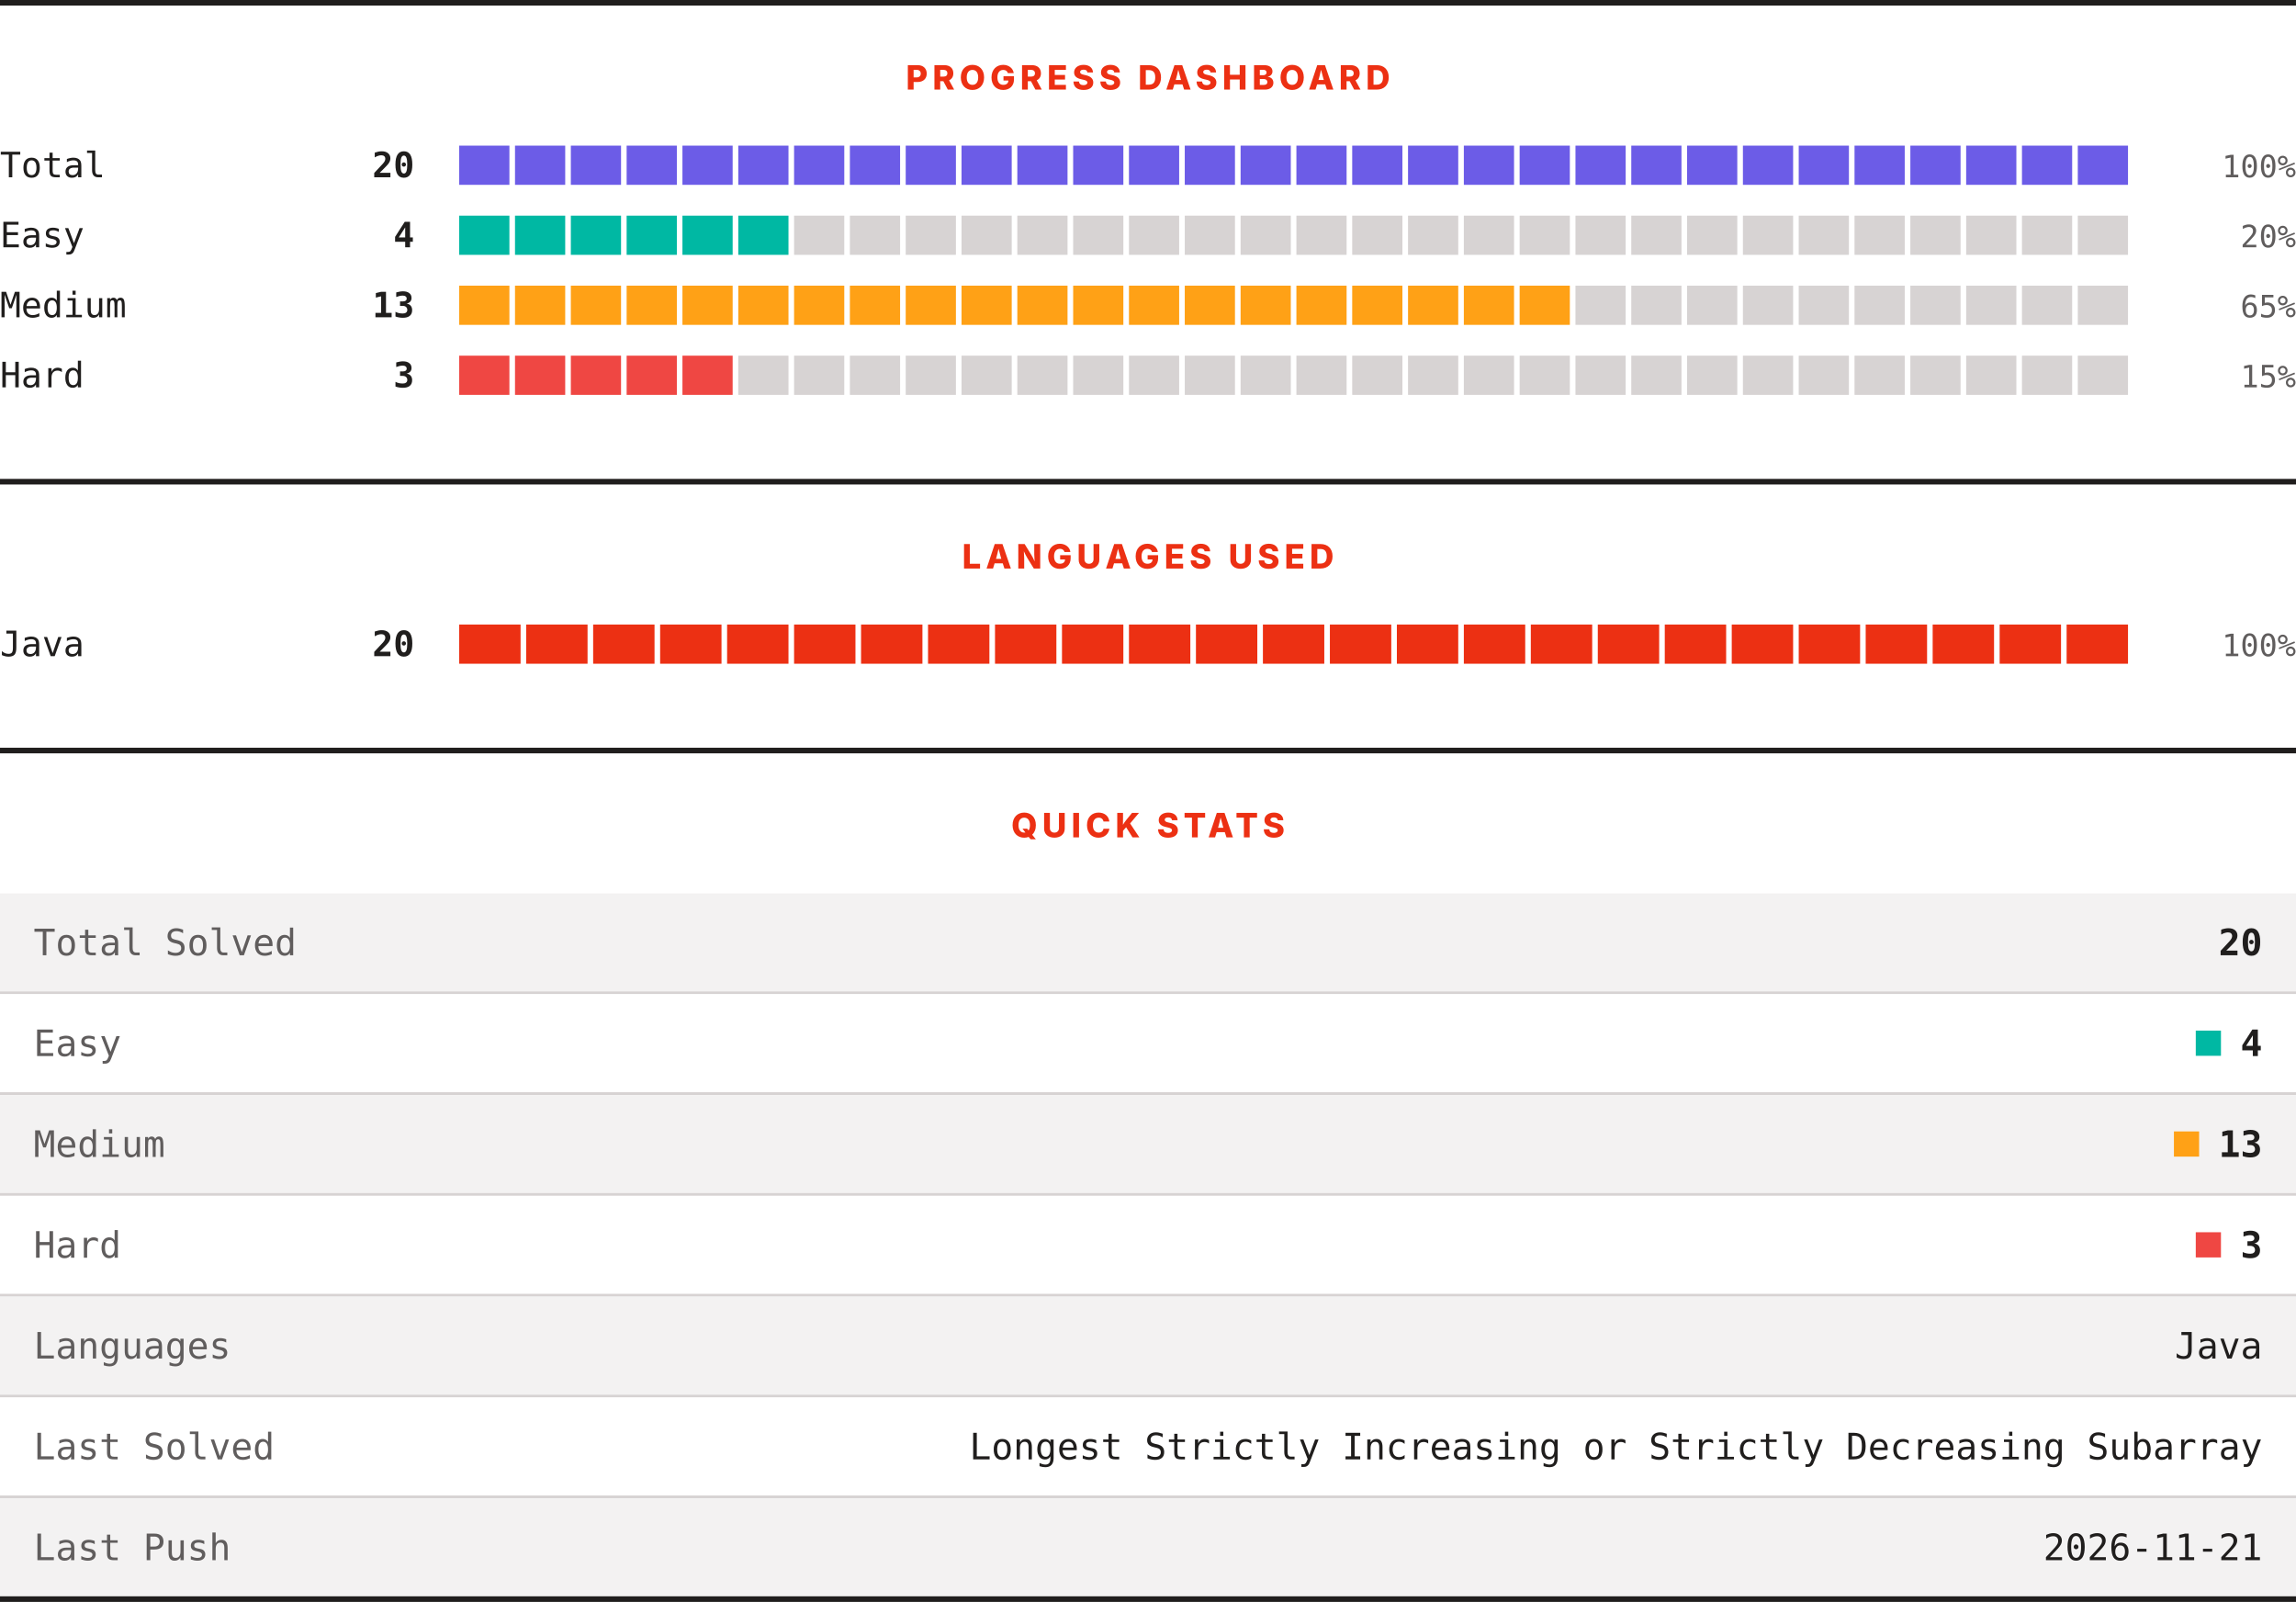
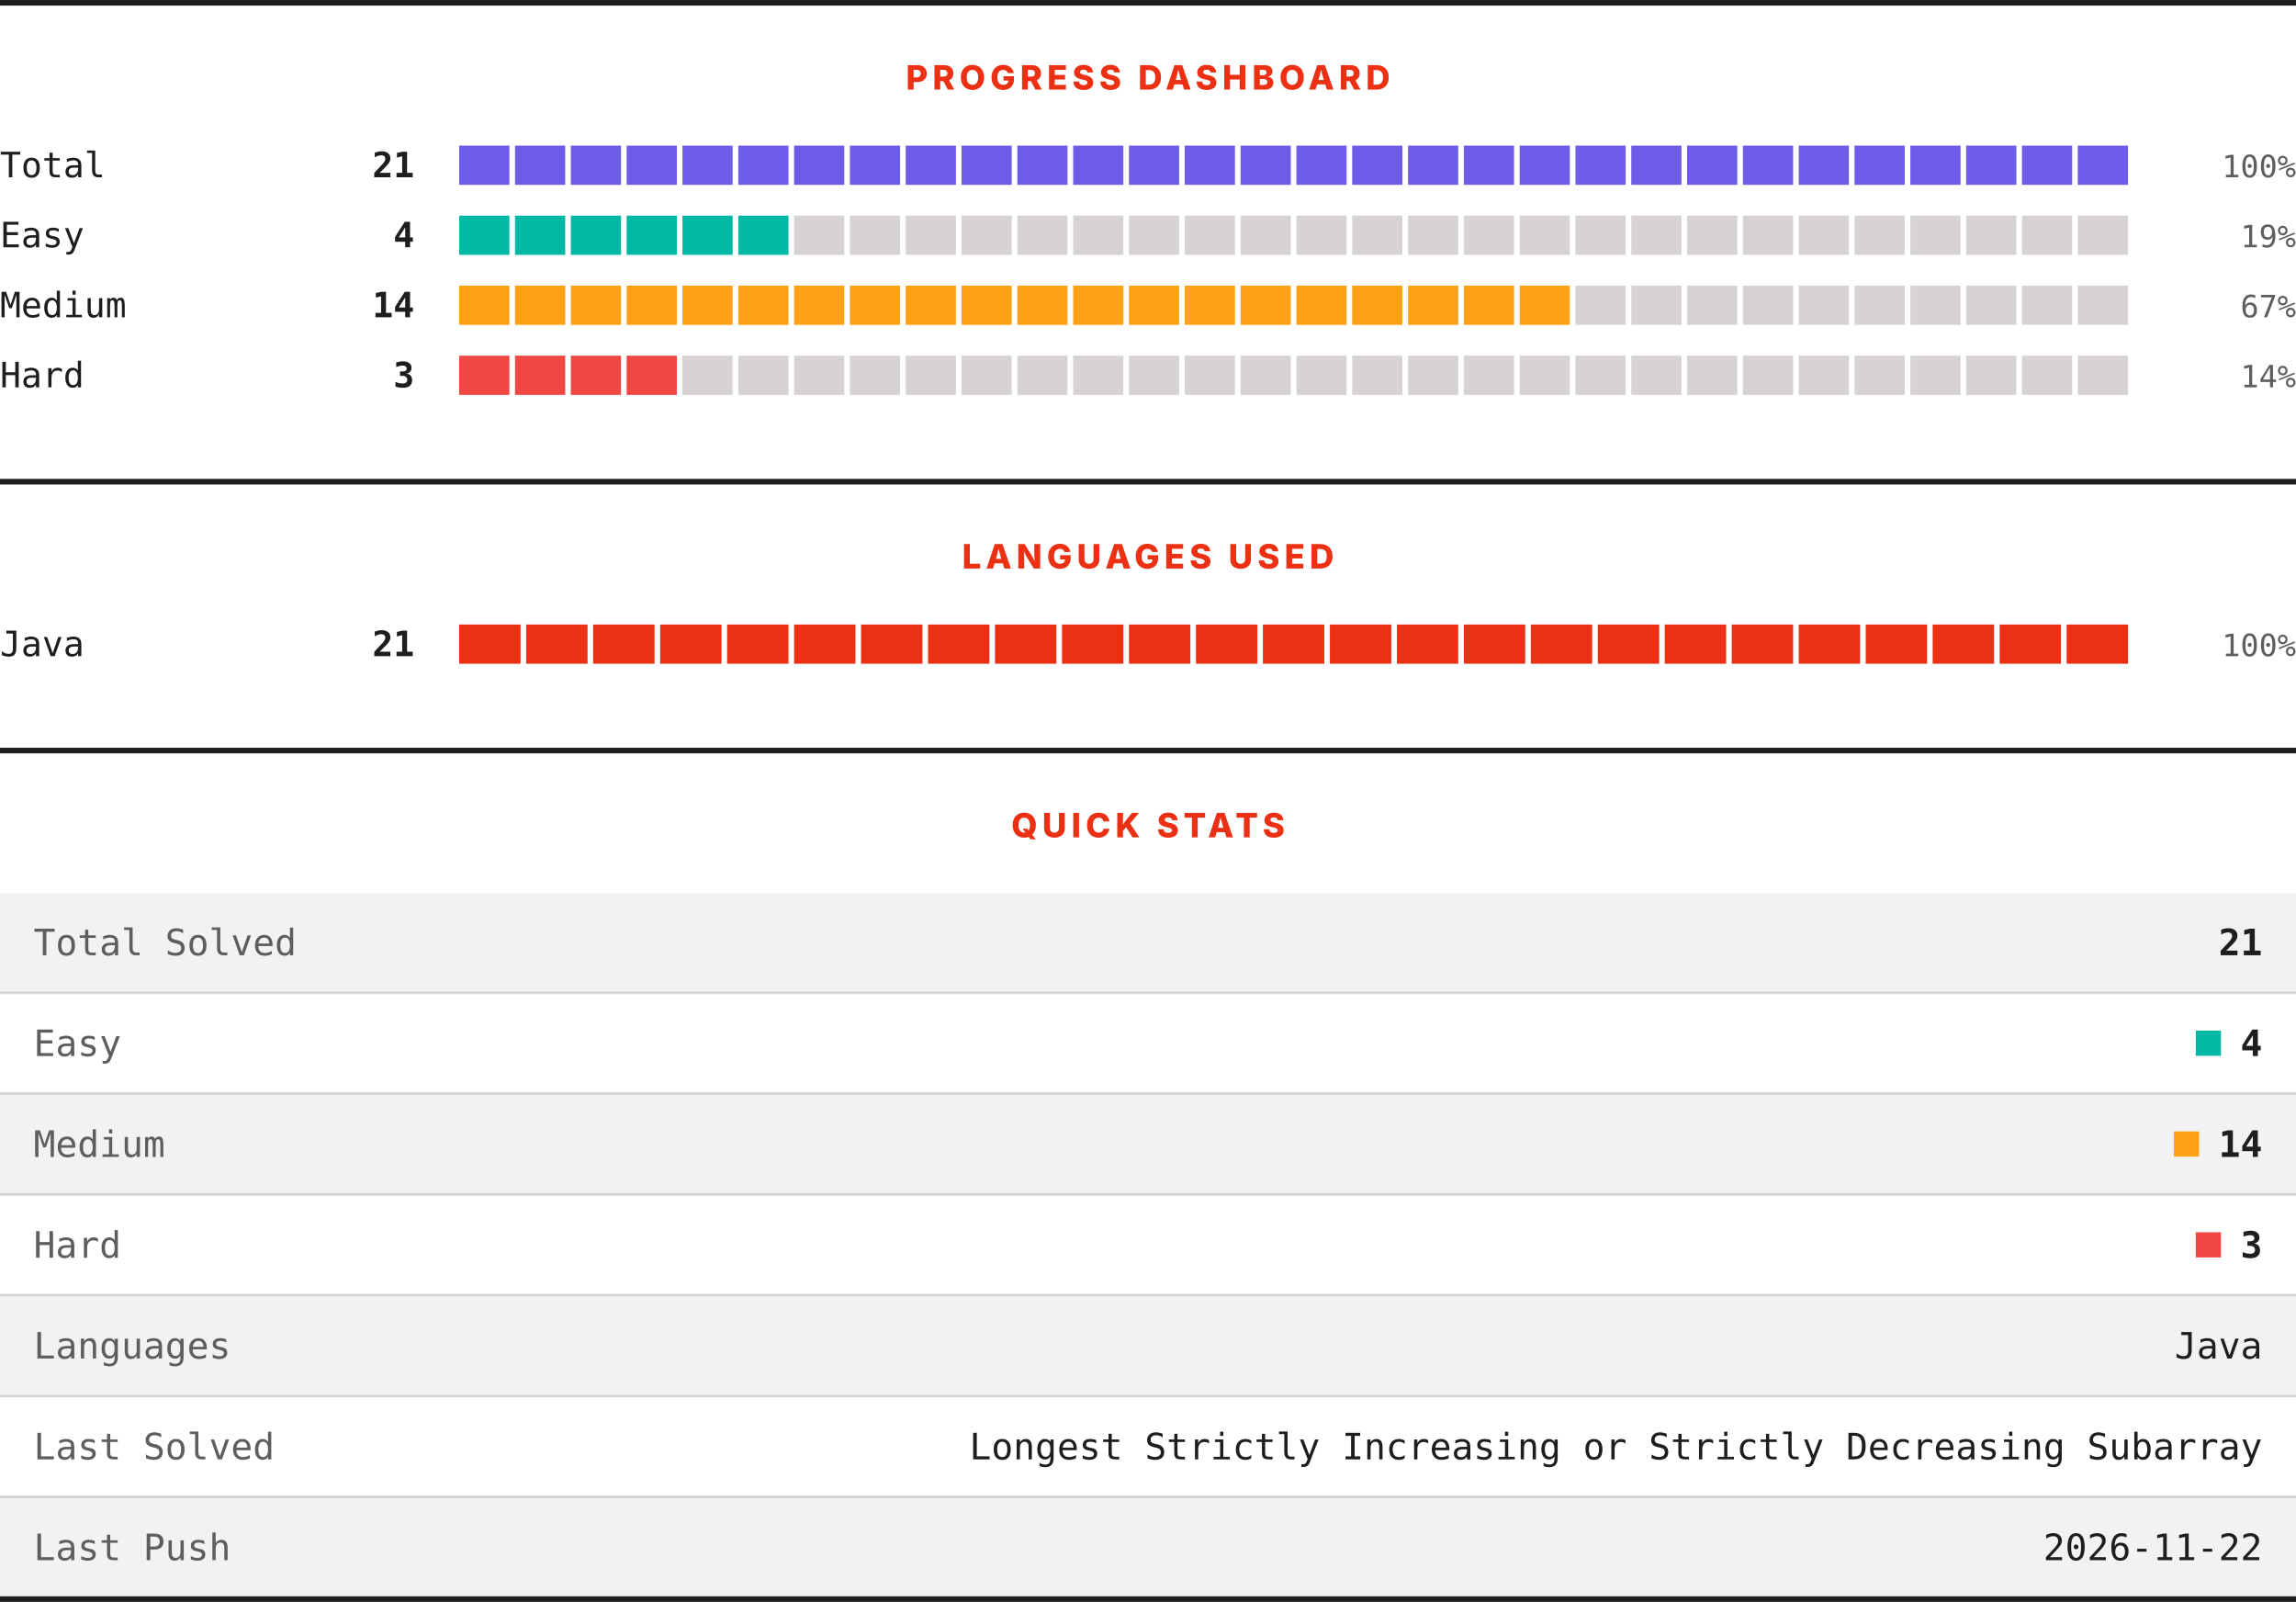
<svg xmlns="http://www.w3.org/2000/svg" width="820" height="572" viewBox="0 0 820 572" role="img" aria-label="LeetCode progress, languages and quick stats">
  <rect width="820" height="572" fill="#ffffff" />
  <rect x="0" y="0" width="820" height="2" fill="#201e1d" />
  <text x="410" y="32" text-anchor="middle" font-family="Archivo, system-ui, -apple-system, Segoe UI, sans-serif" font-size="12" font-weight="800" letter-spacing="1.68" fill="#ec3013">PROGRESS DASHBOARD</text>
  <text x="0" y="63.3" font-family="ui-monospace, SFMono-Regular, Menlo, Consolas, monospace" font-size="12.5" fill="#201e1d">Total</text>
-   <text x="148" y="63.3" text-anchor="end" font-family="ui-monospace, SFMono-Regular, Menlo, Consolas, monospace" font-size="12.5" font-weight="700" fill="#201e1d">20</text>
+   <text x="148" y="63.3" text-anchor="end" font-family="ui-monospace, SFMono-Regular, Menlo, Consolas, monospace" font-size="12.5" font-weight="700" fill="#201e1d">21</text>
  <rect x="164.00" y="52" width="17.93" height="14" fill="#6c5ce7" />
  <rect x="183.93" y="52" width="17.93" height="14" fill="#6c5ce7" />
  <rect x="203.87" y="52" width="17.93" height="14" fill="#6c5ce7" />
  <rect x="223.80" y="52" width="17.93" height="14" fill="#6c5ce7" />
  <rect x="243.73" y="52" width="17.93" height="14" fill="#6c5ce7" />
  <rect x="263.67" y="52" width="17.93" height="14" fill="#6c5ce7" />
  <rect x="283.60" y="52" width="17.93" height="14" fill="#6c5ce7" />
  <rect x="303.53" y="52" width="17.93" height="14" fill="#6c5ce7" />
  <rect x="323.47" y="52" width="17.93" height="14" fill="#6c5ce7" />
  <rect x="343.40" y="52" width="17.93" height="14" fill="#6c5ce7" />
  <rect x="363.33" y="52" width="17.93" height="14" fill="#6c5ce7" />
  <rect x="383.27" y="52" width="17.93" height="14" fill="#6c5ce7" />
  <rect x="403.20" y="52" width="17.93" height="14" fill="#6c5ce7" />
  <rect x="423.13" y="52" width="17.93" height="14" fill="#6c5ce7" />
  <rect x="443.07" y="52" width="17.93" height="14" fill="#6c5ce7" />
  <rect x="463.00" y="52" width="17.93" height="14" fill="#6c5ce7" />
  <rect x="482.93" y="52" width="17.93" height="14" fill="#6c5ce7" />
  <rect x="502.87" y="52" width="17.93" height="14" fill="#6c5ce7" />
  <rect x="522.80" y="52" width="17.93" height="14" fill="#6c5ce7" />
  <rect x="542.73" y="52" width="17.93" height="14" fill="#6c5ce7" />
  <rect x="562.67" y="52" width="17.93" height="14" fill="#6c5ce7" />
  <rect x="582.60" y="52" width="17.93" height="14" fill="#6c5ce7" />
  <rect x="602.53" y="52" width="17.93" height="14" fill="#6c5ce7" />
  <rect x="622.47" y="52" width="17.93" height="14" fill="#6c5ce7" />
  <rect x="642.40" y="52" width="17.93" height="14" fill="#6c5ce7" />
  <rect x="662.33" y="52" width="17.93" height="14" fill="#6c5ce7" />
  <rect x="682.27" y="52" width="17.93" height="14" fill="#6c5ce7" />
  <rect x="702.20" y="52" width="17.93" height="14" fill="#6c5ce7" />
  <rect x="722.13" y="52" width="17.93" height="14" fill="#6c5ce7" />
  <rect x="742.07" y="52" width="17.93" height="14" fill="#6c5ce7" />
  <text x="820" y="63.3" text-anchor="end" font-family="ui-monospace, SFMono-Regular, Menlo, Consolas, monospace" font-size="11" fill="#605d5d">100%</text>
  <text x="0" y="88.3" font-family="ui-monospace, SFMono-Regular, Menlo, Consolas, monospace" font-size="12.5" fill="#201e1d">Easy</text>
  <text x="148" y="88.3" text-anchor="end" font-family="ui-monospace, SFMono-Regular, Menlo, Consolas, monospace" font-size="12.5" font-weight="700" fill="#201e1d">4</text>
  <rect x="164.00" y="77" width="17.93" height="14" fill="#00b8a3" />
  <rect x="183.93" y="77" width="17.93" height="14" fill="#00b8a3" />
  <rect x="203.87" y="77" width="17.93" height="14" fill="#00b8a3" />
  <rect x="223.80" y="77" width="17.93" height="14" fill="#00b8a3" />
  <rect x="243.73" y="77" width="17.93" height="14" fill="#00b8a3" />
  <rect x="263.67" y="77" width="17.93" height="14" fill="#00b8a3" />
  <rect x="283.60" y="77" width="17.93" height="14" fill="#d7d3d3" />
  <rect x="303.53" y="77" width="17.93" height="14" fill="#d7d3d3" />
  <rect x="323.47" y="77" width="17.93" height="14" fill="#d7d3d3" />
  <rect x="343.40" y="77" width="17.93" height="14" fill="#d7d3d3" />
  <rect x="363.33" y="77" width="17.93" height="14" fill="#d7d3d3" />
  <rect x="383.27" y="77" width="17.93" height="14" fill="#d7d3d3" />
  <rect x="403.20" y="77" width="17.93" height="14" fill="#d7d3d3" />
  <rect x="423.13" y="77" width="17.93" height="14" fill="#d7d3d3" />
  <rect x="443.07" y="77" width="17.93" height="14" fill="#d7d3d3" />
  <rect x="463.00" y="77" width="17.93" height="14" fill="#d7d3d3" />
  <rect x="482.93" y="77" width="17.93" height="14" fill="#d7d3d3" />
  <rect x="502.87" y="77" width="17.93" height="14" fill="#d7d3d3" />
  <rect x="522.80" y="77" width="17.93" height="14" fill="#d7d3d3" />
  <rect x="542.73" y="77" width="17.93" height="14" fill="#d7d3d3" />
  <rect x="562.67" y="77" width="17.93" height="14" fill="#d7d3d3" />
  <rect x="582.60" y="77" width="17.93" height="14" fill="#d7d3d3" />
  <rect x="602.53" y="77" width="17.93" height="14" fill="#d7d3d3" />
  <rect x="622.47" y="77" width="17.93" height="14" fill="#d7d3d3" />
  <rect x="642.40" y="77" width="17.93" height="14" fill="#d7d3d3" />
  <rect x="662.33" y="77" width="17.93" height="14" fill="#d7d3d3" />
  <rect x="682.27" y="77" width="17.93" height="14" fill="#d7d3d3" />
  <rect x="702.20" y="77" width="17.93" height="14" fill="#d7d3d3" />
  <rect x="722.13" y="77" width="17.93" height="14" fill="#d7d3d3" />
  <rect x="742.07" y="77" width="17.93" height="14" fill="#d7d3d3" />
-   <text x="820" y="88.3" text-anchor="end" font-family="ui-monospace, SFMono-Regular, Menlo, Consolas, monospace" font-size="11" fill="#605d5d">20%</text>
+   <text x="820" y="88.3" text-anchor="end" font-family="ui-monospace, SFMono-Regular, Menlo, Consolas, monospace" font-size="11" fill="#605d5d">19%</text>
  <text x="0" y="113.3" font-family="ui-monospace, SFMono-Regular, Menlo, Consolas, monospace" font-size="12.5" fill="#201e1d">Medium</text>
-   <text x="148" y="113.3" text-anchor="end" font-family="ui-monospace, SFMono-Regular, Menlo, Consolas, monospace" font-size="12.5" font-weight="700" fill="#201e1d">13</text>
+   <text x="148" y="113.3" text-anchor="end" font-family="ui-monospace, SFMono-Regular, Menlo, Consolas, monospace" font-size="12.5" font-weight="700" fill="#201e1d">14</text>
  <rect x="164.00" y="102" width="17.93" height="14" fill="#ffa116" />
  <rect x="183.93" y="102" width="17.93" height="14" fill="#ffa116" />
  <rect x="203.87" y="102" width="17.93" height="14" fill="#ffa116" />
  <rect x="223.80" y="102" width="17.93" height="14" fill="#ffa116" />
  <rect x="243.73" y="102" width="17.93" height="14" fill="#ffa116" />
  <rect x="263.67" y="102" width="17.93" height="14" fill="#ffa116" />
  <rect x="283.60" y="102" width="17.93" height="14" fill="#ffa116" />
  <rect x="303.53" y="102" width="17.93" height="14" fill="#ffa116" />
  <rect x="323.47" y="102" width="17.93" height="14" fill="#ffa116" />
  <rect x="343.40" y="102" width="17.93" height="14" fill="#ffa116" />
  <rect x="363.33" y="102" width="17.93" height="14" fill="#ffa116" />
  <rect x="383.27" y="102" width="17.93" height="14" fill="#ffa116" />
  <rect x="403.20" y="102" width="17.93" height="14" fill="#ffa116" />
  <rect x="423.13" y="102" width="17.93" height="14" fill="#ffa116" />
  <rect x="443.07" y="102" width="17.93" height="14" fill="#ffa116" />
  <rect x="463.00" y="102" width="17.93" height="14" fill="#ffa116" />
  <rect x="482.93" y="102" width="17.93" height="14" fill="#ffa116" />
  <rect x="502.87" y="102" width="17.93" height="14" fill="#ffa116" />
  <rect x="522.80" y="102" width="17.93" height="14" fill="#ffa116" />
  <rect x="542.73" y="102" width="17.93" height="14" fill="#ffa116" />
  <rect x="562.67" y="102" width="17.93" height="14" fill="#d7d3d3" />
  <rect x="582.60" y="102" width="17.93" height="14" fill="#d7d3d3" />
  <rect x="602.53" y="102" width="17.93" height="14" fill="#d7d3d3" />
  <rect x="622.47" y="102" width="17.93" height="14" fill="#d7d3d3" />
  <rect x="642.40" y="102" width="17.93" height="14" fill="#d7d3d3" />
  <rect x="662.33" y="102" width="17.93" height="14" fill="#d7d3d3" />
  <rect x="682.27" y="102" width="17.93" height="14" fill="#d7d3d3" />
  <rect x="702.20" y="102" width="17.93" height="14" fill="#d7d3d3" />
  <rect x="722.13" y="102" width="17.93" height="14" fill="#d7d3d3" />
  <rect x="742.07" y="102" width="17.93" height="14" fill="#d7d3d3" />
-   <text x="820" y="113.3" text-anchor="end" font-family="ui-monospace, SFMono-Regular, Menlo, Consolas, monospace" font-size="11" fill="#605d5d">65%</text>
+   <text x="820" y="113.3" text-anchor="end" font-family="ui-monospace, SFMono-Regular, Menlo, Consolas, monospace" font-size="11" fill="#605d5d">67%</text>
  <text x="0" y="138.3" font-family="ui-monospace, SFMono-Regular, Menlo, Consolas, monospace" font-size="12.5" fill="#201e1d">Hard</text>
  <text x="148" y="138.3" text-anchor="end" font-family="ui-monospace, SFMono-Regular, Menlo, Consolas, monospace" font-size="12.5" font-weight="700" fill="#201e1d">3</text>
  <rect x="164.00" y="127" width="17.93" height="14" fill="#ef4743" />
  <rect x="183.93" y="127" width="17.93" height="14" fill="#ef4743" />
  <rect x="203.87" y="127" width="17.93" height="14" fill="#ef4743" />
  <rect x="223.80" y="127" width="17.93" height="14" fill="#ef4743" />
-   <rect x="243.73" y="127" width="17.93" height="14" fill="#ef4743" />
+   <rect x="243.73" y="127" width="17.93" height="14" fill="#d7d3d3" />
  <rect x="263.67" y="127" width="17.93" height="14" fill="#d7d3d3" />
  <rect x="283.60" y="127" width="17.93" height="14" fill="#d7d3d3" />
  <rect x="303.53" y="127" width="17.93" height="14" fill="#d7d3d3" />
  <rect x="323.47" y="127" width="17.93" height="14" fill="#d7d3d3" />
  <rect x="343.40" y="127" width="17.93" height="14" fill="#d7d3d3" />
  <rect x="363.33" y="127" width="17.93" height="14" fill="#d7d3d3" />
  <rect x="383.27" y="127" width="17.93" height="14" fill="#d7d3d3" />
  <rect x="403.20" y="127" width="17.93" height="14" fill="#d7d3d3" />
  <rect x="423.13" y="127" width="17.93" height="14" fill="#d7d3d3" />
  <rect x="443.07" y="127" width="17.93" height="14" fill="#d7d3d3" />
  <rect x="463.00" y="127" width="17.93" height="14" fill="#d7d3d3" />
  <rect x="482.93" y="127" width="17.93" height="14" fill="#d7d3d3" />
  <rect x="502.87" y="127" width="17.93" height="14" fill="#d7d3d3" />
  <rect x="522.80" y="127" width="17.93" height="14" fill="#d7d3d3" />
  <rect x="542.73" y="127" width="17.93" height="14" fill="#d7d3d3" />
  <rect x="562.67" y="127" width="17.93" height="14" fill="#d7d3d3" />
  <rect x="582.60" y="127" width="17.93" height="14" fill="#d7d3d3" />
  <rect x="602.53" y="127" width="17.93" height="14" fill="#d7d3d3" />
  <rect x="622.47" y="127" width="17.93" height="14" fill="#d7d3d3" />
  <rect x="642.40" y="127" width="17.93" height="14" fill="#d7d3d3" />
  <rect x="662.33" y="127" width="17.93" height="14" fill="#d7d3d3" />
  <rect x="682.27" y="127" width="17.93" height="14" fill="#d7d3d3" />
  <rect x="702.20" y="127" width="17.93" height="14" fill="#d7d3d3" />
  <rect x="722.13" y="127" width="17.93" height="14" fill="#d7d3d3" />
  <rect x="742.07" y="127" width="17.93" height="14" fill="#d7d3d3" />
-   <text x="820" y="138.3" text-anchor="end" font-family="ui-monospace, SFMono-Regular, Menlo, Consolas, monospace" font-size="11" fill="#605d5d">15%</text>
+   <text x="820" y="138.3" text-anchor="end" font-family="ui-monospace, SFMono-Regular, Menlo, Consolas, monospace" font-size="11" fill="#605d5d">14%</text>
  <rect x="0" y="171" width="820" height="2" fill="#201e1d" />
  <text x="410" y="203" text-anchor="middle" font-family="Archivo, system-ui, -apple-system, Segoe UI, sans-serif" font-size="12" font-weight="800" letter-spacing="1.68" fill="#ec3013">LANGUAGES USED</text>
  <text x="0" y="234.3" font-family="ui-monospace, SFMono-Regular, Menlo, Consolas, monospace" font-size="12.5" fill="#201e1d">Java</text>
-   <text x="148" y="234.3" text-anchor="end" font-family="ui-monospace, SFMono-Regular, Menlo, Consolas, monospace" font-size="12.5" font-weight="700" fill="#201e1d">20</text>
+   <text x="148" y="234.3" text-anchor="end" font-family="ui-monospace, SFMono-Regular, Menlo, Consolas, monospace" font-size="12.5" font-weight="700" fill="#201e1d">21</text>
  <rect x="164.00" y="223" width="21.92" height="14" fill="#ec3013" />
  <rect x="187.92" y="223" width="21.92" height="14" fill="#ec3013" />
  <rect x="211.84" y="223" width="21.92" height="14" fill="#ec3013" />
  <rect x="235.76" y="223" width="21.92" height="14" fill="#ec3013" />
  <rect x="259.68" y="223" width="21.92" height="14" fill="#ec3013" />
  <rect x="283.60" y="223" width="21.92" height="14" fill="#ec3013" />
  <rect x="307.52" y="223" width="21.92" height="14" fill="#ec3013" />
  <rect x="331.44" y="223" width="21.92" height="14" fill="#ec3013" />
  <rect x="355.36" y="223" width="21.92" height="14" fill="#ec3013" />
  <rect x="379.28" y="223" width="21.92" height="14" fill="#ec3013" />
  <rect x="403.20" y="223" width="21.92" height="14" fill="#ec3013" />
  <rect x="427.12" y="223" width="21.92" height="14" fill="#ec3013" />
  <rect x="451.04" y="223" width="21.92" height="14" fill="#ec3013" />
  <rect x="474.96" y="223" width="21.92" height="14" fill="#ec3013" />
  <rect x="498.88" y="223" width="21.92" height="14" fill="#ec3013" />
  <rect x="522.80" y="223" width="21.92" height="14" fill="#ec3013" />
  <rect x="546.72" y="223" width="21.92" height="14" fill="#ec3013" />
  <rect x="570.64" y="223" width="21.92" height="14" fill="#ec3013" />
  <rect x="594.56" y="223" width="21.92" height="14" fill="#ec3013" />
  <rect x="618.48" y="223" width="21.92" height="14" fill="#ec3013" />
  <rect x="642.40" y="223" width="21.92" height="14" fill="#ec3013" />
  <rect x="666.32" y="223" width="21.92" height="14" fill="#ec3013" />
  <rect x="690.24" y="223" width="21.92" height="14" fill="#ec3013" />
  <rect x="714.16" y="223" width="21.92" height="14" fill="#ec3013" />
  <rect x="738.08" y="223" width="21.92" height="14" fill="#ec3013" />
  <text x="820" y="234.3" text-anchor="end" font-family="ui-monospace, SFMono-Regular, Menlo, Consolas, monospace" font-size="11" fill="#605d5d">100%</text>
  <rect x="0" y="267" width="820" height="2" fill="#201e1d" />
  <text x="410" y="299" text-anchor="middle" font-family="Archivo, system-ui, -apple-system, Segoe UI, sans-serif" font-size="12" font-weight="800" letter-spacing="1.68" fill="#ec3013">QUICK STATS</text>
  <rect x="0" y="319" width="820" height="35" fill="#f3f2f2" />
  <text x="12" y="341.1" font-family="ui-monospace, SFMono-Regular, Menlo, Consolas, monospace" font-size="13" fill="#605d5d">Total Solved</text>
-   <text x="808" y="341.1" text-anchor="end" font-family="ui-monospace, SFMono-Regular, Menlo, Consolas, monospace" font-size="13" font-weight="700" fill="#201e1d">20</text>
+   <text x="808" y="341.1" text-anchor="end" font-family="ui-monospace, SFMono-Regular, Menlo, Consolas, monospace" font-size="13" font-weight="700" fill="#201e1d">21</text>
  <rect x="0" y="354" width="820" height="1" fill="#d7d3d3" />
  <rect x="0" y="355" width="820" height="35" fill="#ffffff" />
  <text x="12" y="377.1" font-family="ui-monospace, SFMono-Regular, Menlo, Consolas, monospace" font-size="13" fill="#605d5d">Easy</text>
  <rect x="784.2" y="368" width="9" height="9" fill="#00b8a3" />
  <text x="808" y="377.1" text-anchor="end" font-family="ui-monospace, SFMono-Regular, Menlo, Consolas, monospace" font-size="13" font-weight="700" fill="#201e1d">4</text>
  <rect x="0" y="390" width="820" height="1" fill="#d7d3d3" />
  <rect x="0" y="391" width="820" height="35" fill="#f3f2f2" />
  <text x="12" y="413.1" font-family="ui-monospace, SFMono-Regular, Menlo, Consolas, monospace" font-size="13" fill="#605d5d">Medium</text>
  <rect x="776.4" y="404" width="9" height="9" fill="#ffa116" />
-   <text x="808" y="413.1" text-anchor="end" font-family="ui-monospace, SFMono-Regular, Menlo, Consolas, monospace" font-size="13" font-weight="700" fill="#201e1d">13</text>
+   <text x="808" y="413.1" text-anchor="end" font-family="ui-monospace, SFMono-Regular, Menlo, Consolas, monospace" font-size="13" font-weight="700" fill="#201e1d">14</text>
  <rect x="0" y="426" width="820" height="1" fill="#d7d3d3" />
  <rect x="0" y="427" width="820" height="35" fill="#ffffff" />
  <text x="12" y="449.1" font-family="ui-monospace, SFMono-Regular, Menlo, Consolas, monospace" font-size="13" fill="#605d5d">Hard</text>
  <rect x="784.2" y="440" width="9" height="9" fill="#ef4743" />
  <text x="808" y="449.1" text-anchor="end" font-family="ui-monospace, SFMono-Regular, Menlo, Consolas, monospace" font-size="13" font-weight="700" fill="#201e1d">3</text>
  <rect x="0" y="462" width="820" height="1" fill="#d7d3d3" />
  <rect x="0" y="463" width="820" height="35" fill="#f3f2f2" />
  <text x="12" y="485.1" font-family="ui-monospace, SFMono-Regular, Menlo, Consolas, monospace" font-size="13" fill="#605d5d">Languages</text>
  <text x="808" y="485.1" text-anchor="end" font-family="ui-monospace, SFMono-Regular, Menlo, Consolas, monospace" font-size="13" fill="#201e1d">Java</text>
  <rect x="0" y="498" width="820" height="1" fill="#d7d3d3" />
  <rect x="0" y="499" width="820" height="35" fill="#ffffff" />
  <text x="12" y="521.1" font-family="ui-monospace, SFMono-Regular, Menlo, Consolas, monospace" font-size="13" fill="#605d5d">Last Solved</text>
  <text x="808" y="521.1" text-anchor="end" font-family="ui-monospace, SFMono-Regular, Menlo, Consolas, monospace" font-size="13" fill="#201e1d">Longest Strictly Increasing or Strictly Decreasing Subarray</text>
  <rect x="0" y="534" width="820" height="1" fill="#d7d3d3" />
  <rect x="0" y="535" width="820" height="35" fill="#f3f2f2" />
  <text x="12" y="557.1" font-family="ui-monospace, SFMono-Regular, Menlo, Consolas, monospace" font-size="13" fill="#605d5d">Last Push</text>
-   <text x="808" y="557.1" text-anchor="end" font-family="ui-monospace, SFMono-Regular, Menlo, Consolas, monospace" font-size="13" fill="#201e1d">2026-11-21</text>
+   <text x="808" y="557.1" text-anchor="end" font-family="ui-monospace, SFMono-Regular, Menlo, Consolas, monospace" font-size="13" fill="#201e1d">2026-11-22</text>
  <rect x="0" y="570" width="820" height="2" fill="#201e1d" />
</svg>
